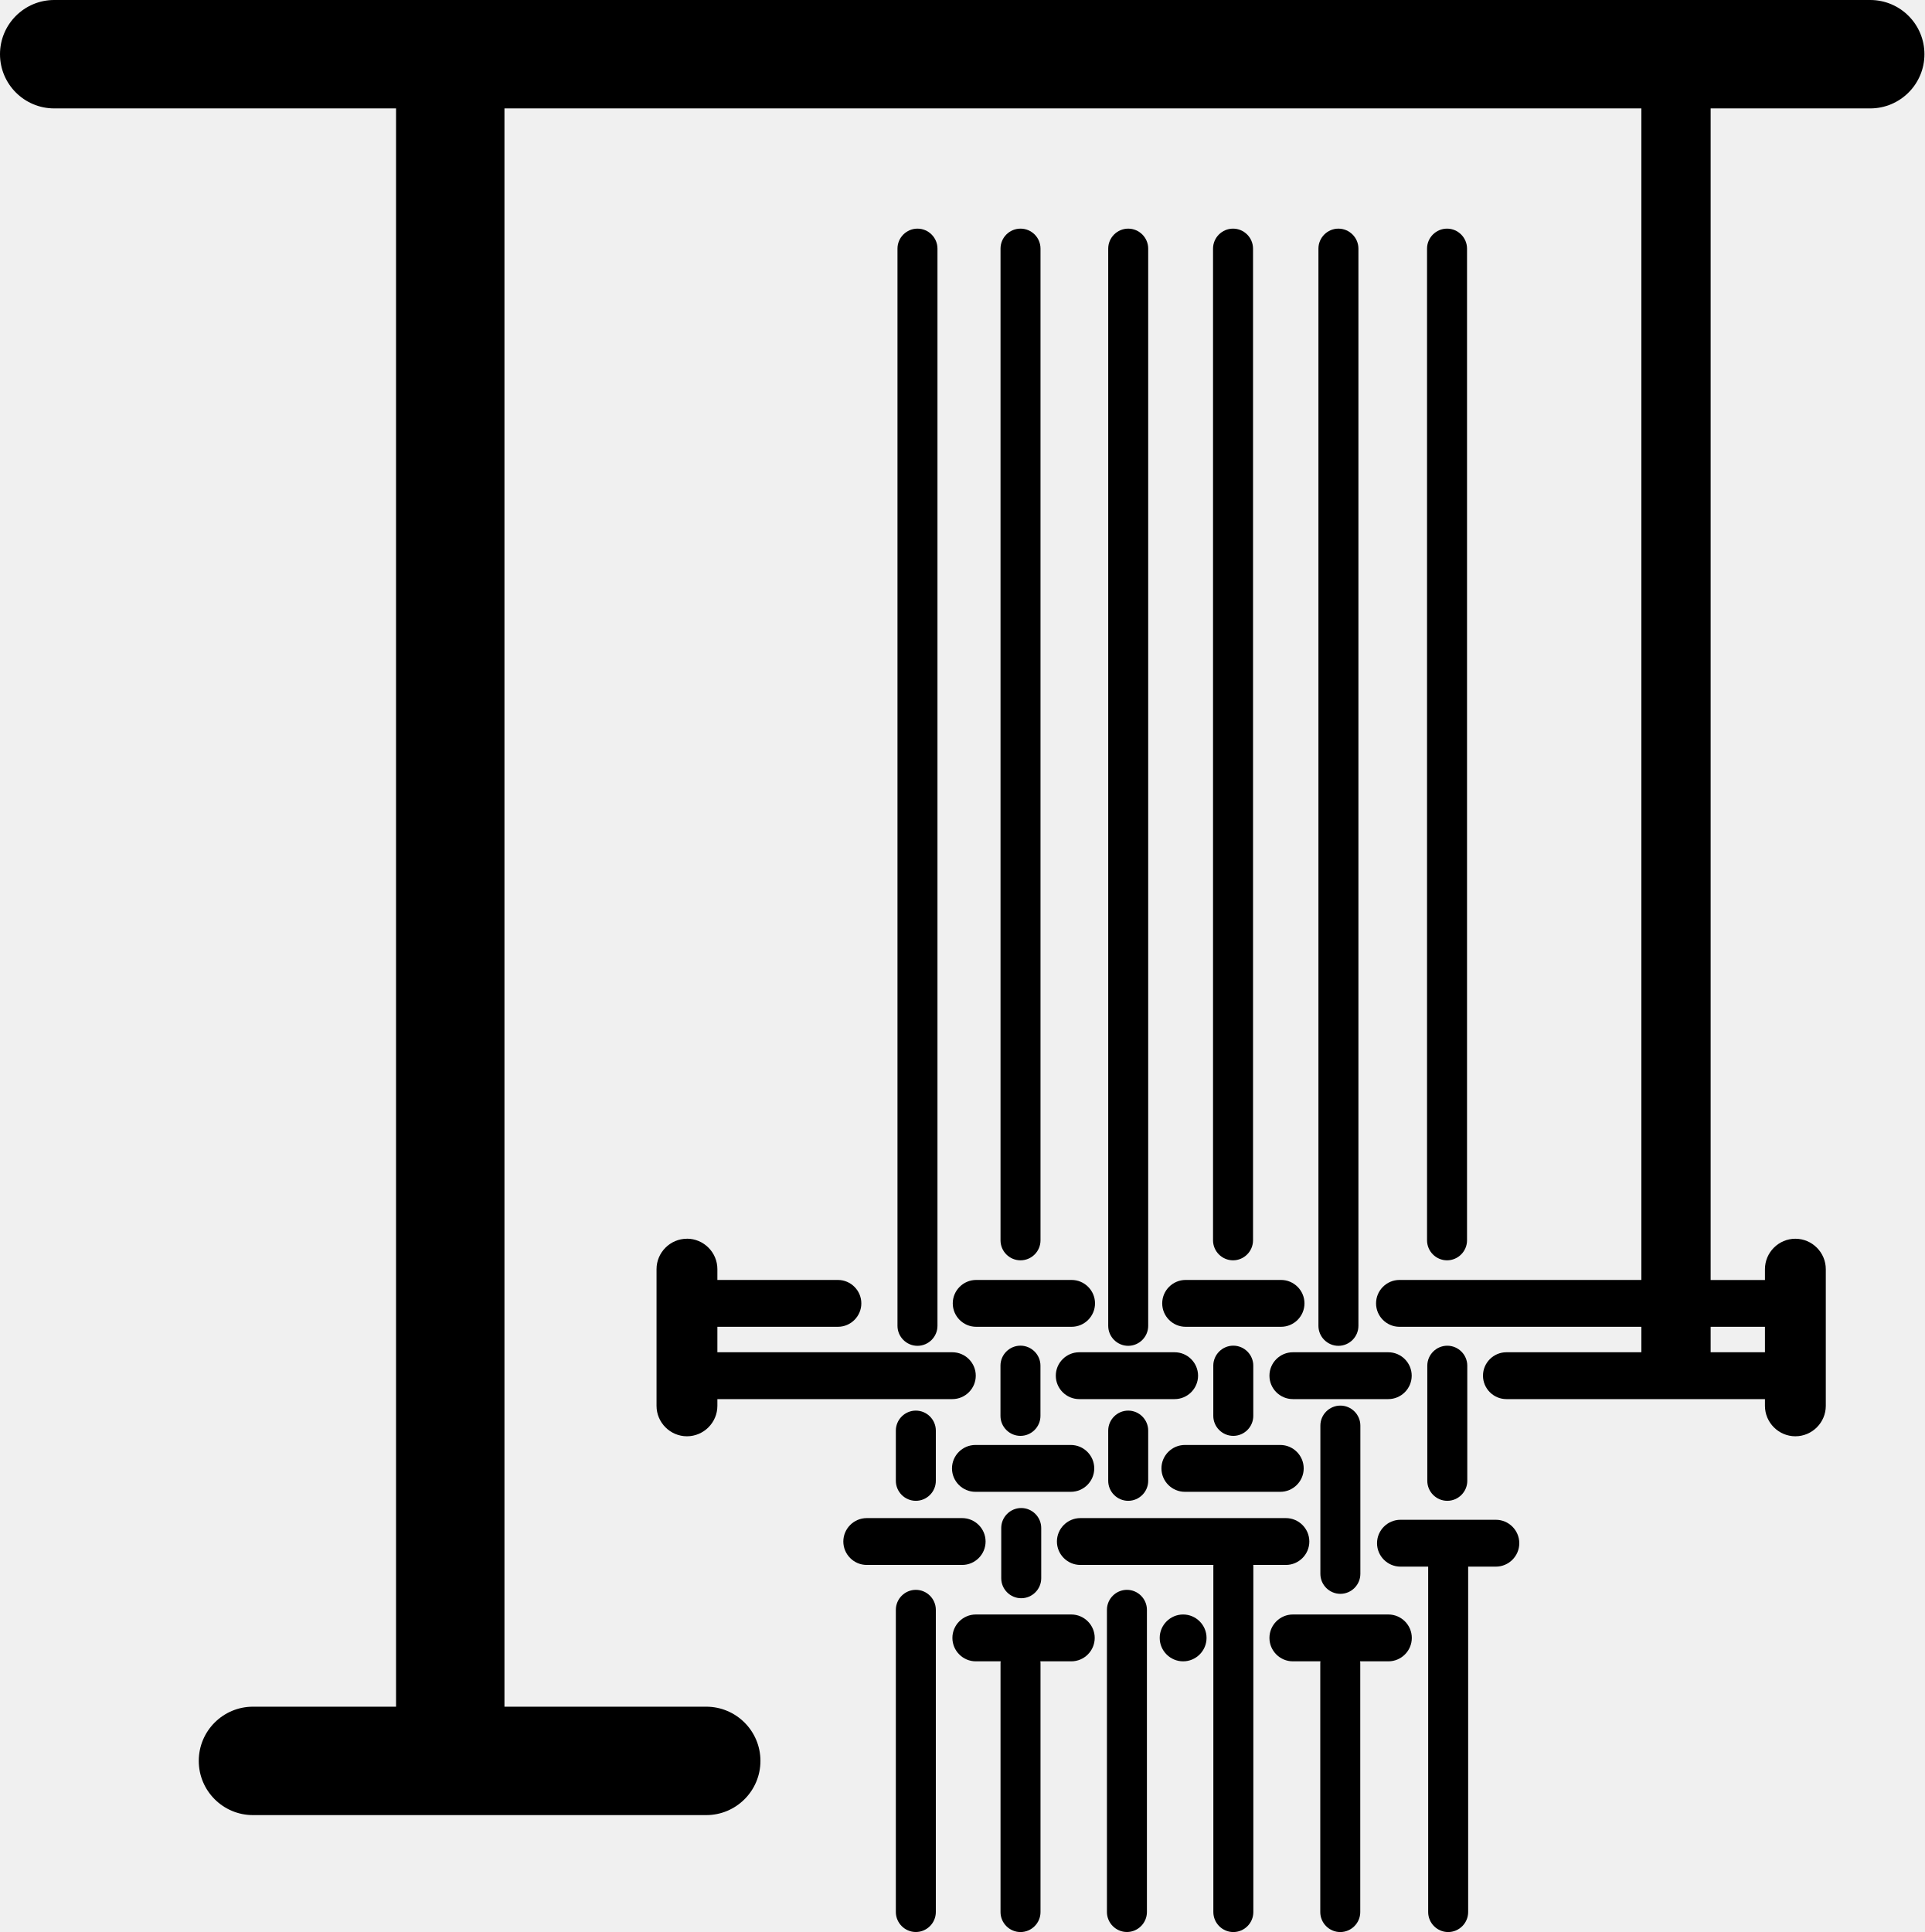
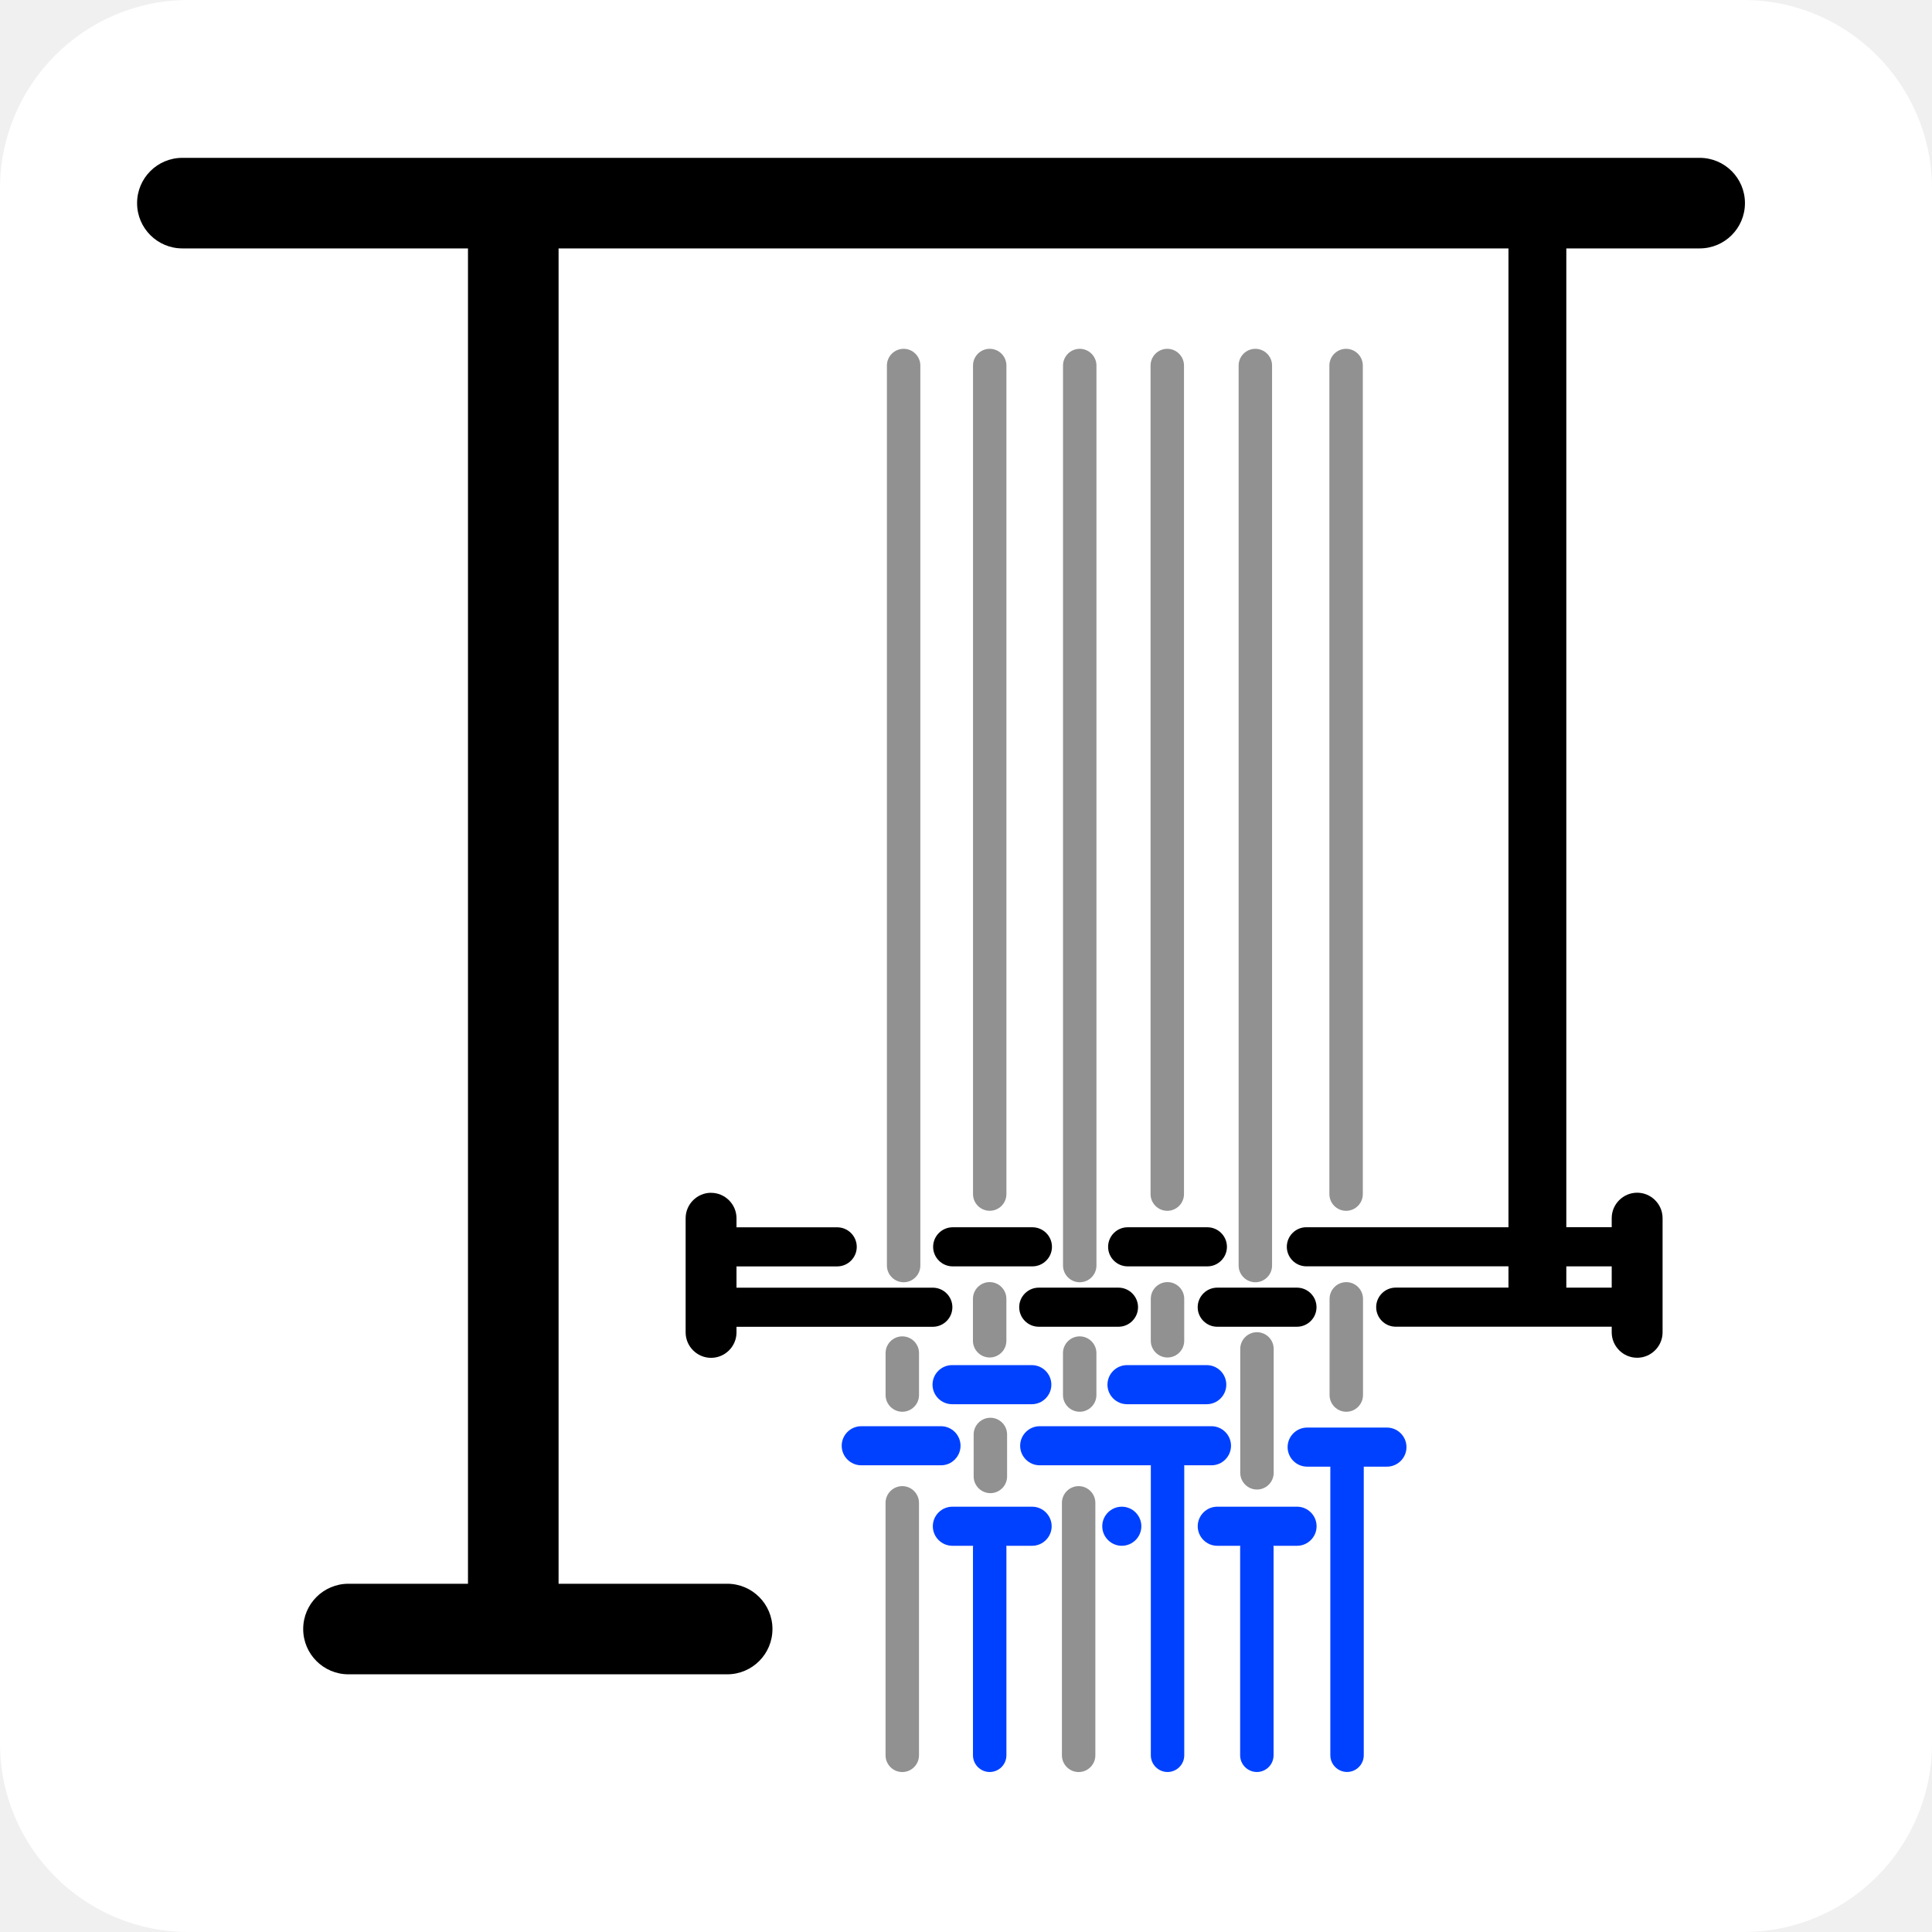
- <svg xmlns="http://www.w3.org/2000/svg" id="_图层_2" data-name="图层 2" viewBox="0 0 376.34 377.81">
+ <svg xmlns="http://www.w3.org/2000/svg" id="_图层_2" data-name="图层 2" viewBox="0 0 512 512">
+   <defs>
+     <style>
+       .cls-1 {
+         fill: #fff;
+       }
+ 
+       .cls-2 {
+         fill: #0041ff;
+       }
+ 
+       .cls-3 {
+         fill: #919191;
+       }
+     </style>
+   </defs>
+   <g id="_图层_2-2" data-name="图层 2">
+     <rect class="cls-1" width="512" height="512" rx="50" ry="50" />
+   </g>
  <g id="_图层_1-2" data-name="图层 1">
    <g>
-       <path d="M365.74,0H10.6C4.75,0,0,4.75,0,10.6s4.75,10.6,10.6,10.6h66.85v312.55h-27.98c-5.85,0-10.6,4.75-10.6,10.6s4.75,10.6,10.6,10.6h88.64c5.85,0,10.6-4.75,10.6-10.6s-4.75-10.6-10.6-10.6h-39.46V21.2h222.33v229.1h-47.3c-2.52,0-4.58,2.06-4.58,4.58s2.06,4.58,4.58,4.58h47.3v4.98h-26.39c-2.52,0-4.58,2.06-4.58,4.58s2.06,4.58,4.58,4.58h50.56v1.32c0,3.27,2.68,5.95,5.95,5.95h0c3.27,0,5.95-2.68,5.95-5.95v-26.73c0-3.27-2.68-5.95-5.95-5.95h0c-3.27,0-5.95,2.68-5.95,5.95v2.12h-10.62V21.2h31.21c5.85,0,10.6-4.75,10.6-10.6s-4.75-10.6-10.6-10.6ZM345.15,259.46v4.98h-10.62v-4.98h10.62Z" />
-       <path d="M183.33,259.27V48.62c0-2.15-1.76-3.91-3.91-3.91s-3.91,1.76-3.91,3.91v210.65c0,2.15,1.76,3.91,3.91,3.91s3.91-1.76,3.91-3.91Z" />
-       <rect x="195.66" y="44.71" width="7.82" height="201.75" rx="3.91" ry="3.91" />
-       <path d="M224.54,259.27V48.62c0-2.15-1.76-3.91-3.91-3.91s-3.91,1.76-3.91,3.91v210.65c0,2.15,1.76,3.91,3.91,3.91s3.91-1.76,3.91-3.91Z" />
-       <path d="M245.04,242.55V48.62c0-2.15-1.76-3.91-3.91-3.91s-3.91,1.76-3.91,3.91v193.93c0,2.15,1.76,3.91,3.91,3.91s3.91-1.76,3.91-3.91Z" />
-       <path d="M265.65,259.27V48.62c0-2.15-1.76-3.91-3.91-3.91s-3.91,1.76-3.91,3.91v210.65c0,2.15,1.76,3.91,3.91,3.91s3.91-1.76,3.91-3.91Z" />
-       <path d="M286.89,242.55V48.62c0-2.15-1.76-3.91-3.91-3.91s-3.91,1.76-3.91,3.91v193.93c0,2.15,1.76,3.91,3.91,3.91s3.91-1.76,3.91-3.91Z" />
-       <path d="M134.34,242.24c-3.27,0-5.95,2.68-5.95,5.95v26.73c0,3.27,2.68,5.95,5.95,5.95s5.95-2.68,5.95-5.95v-1.32h45.95c2.52,0,4.58-2.06,4.58-4.58s-2.06-4.58-4.58-4.58h-45.95v-4.98h23.57c2.52,0,4.58-2.06,4.58-4.58s-2.06-4.58-4.58-4.58h-23.57v-2.12c0-3.27-2.68-5.95-5.95-5.95Z" />
-       <path d="M186.32,254.88c0,2.52,2.06,4.58,4.58,4.58h18.66c2.52,0,4.58-2.06,4.58-4.58s-2.06-4.58-4.58-4.58h-18.66c-2.52,0-4.58,2.06-4.58,4.58Z" />
-       <path d="M227.28,254.88c0,2.52,2.06,4.58,4.58,4.58h18.66c2.52,0,4.58-2.06,4.58-4.58s-2.06-4.58-4.58-4.58h-18.66c-2.52,0-4.58,2.06-4.58,4.58Z" />
-       <path d="M203.47,276.88v-9.82c0-2.15-1.76-3.91-3.91-3.91s-3.91,1.76-3.91,3.91v9.82c0,2.15,1.76,3.91,3.91,3.91s3.91-1.76,3.91-3.91Z" />
-       <path d="M245.09,276.88v-9.82c0-2.15-1.76-3.91-3.91-3.91s-3.91,1.76-3.91,3.91v9.82c0,2.15,1.76,3.91,3.91,3.91s3.91-1.76,3.91-3.91Z" />
-       <path d="M286.94,289.58v-22.51c0-2.15-1.76-3.91-3.91-3.91s-3.91,1.76-3.91,3.91v22.51c0,2.15,1.76,3.91,3.91,3.91s3.91-1.76,3.91-3.91Z" />
-       <path d="M175.19,279.76v9.82c0,2.15,1.76,3.91,3.91,3.91s3.91-1.76,3.91-3.91v-9.82c0-2.15-1.76-3.91-3.91-3.91s-3.91,1.76-3.91,3.91Z" />
-       <path d="M216.72,279.76v9.82c0,2.15,1.76,3.91,3.91,3.91s3.91-1.76,3.91-3.91v-9.82c0-2.15-1.76-3.91-3.91-3.91s-3.91,1.76-3.91,3.91Z" />
-       <path d="M258.21,278.78v28.99c0,2.15,1.76,3.91,3.91,3.91s3.91-1.76,3.91-3.91v-28.99c0-2.15-1.76-3.91-3.91-3.91s-3.91,1.76-3.91,3.91Z" />
-       <path d="M206.47,269.02c0,2.52,2.06,4.58,4.58,4.58h18.66c2.52,0,4.58-2.06,4.58-4.58s-2.06-4.58-4.58-4.58h-18.66c-2.52,0-4.58,2.06-4.58,4.58Z" />
-       <path d="M248.25,269.02c0,2.52,2.06,4.58,4.58,4.58h18.66c2.52,0,4.58-2.06,4.58-4.58s-2.06-4.58-4.58-4.58h-18.66c-2.52,0-4.58,2.06-4.58,4.58Z" />
-       <path d="M213.99,287.15c0-2.52-2.06-4.58-4.58-4.58h-18.66c-2.52,0-4.58,2.06-4.58,4.58s2.06,4.58,4.58,4.58h18.66c2.52,0,4.58-2.06,4.58-4.58Z" />
-       <path d="M227.13,287.15c0,2.52,2.06,4.58,4.58,4.58h18.66c2.52,0,4.58-2.06,4.58-4.58s-2.06-4.58-4.58-4.58h-18.66c-2.52,0-4.58,2.06-4.58,4.58Z" />
-       <path d="M192.74,301.45c0-2.52-2.06-4.58-4.58-4.58h-18.66c-2.52,0-4.58,2.06-4.58,4.58s2.06,4.58,4.58,4.58h18.66c2.52,0,4.58-2.06,4.58-4.58Z" />
-       <path d="M251.47,306.03c2.52,0,4.58-2.06,4.58-4.58s-2.06-4.58-4.58-4.58h-40.2c-2.52,0-4.58,2.06-4.58,4.58s2.06,4.58,4.58,4.58h26.03c0,.06-.02.12-.02.19v67.69c0,2.15,1.76,3.91,3.91,3.91s3.91-1.76,3.91-3.91v-67.69c0-.06-.02-.12-.02-.19h6.39Z" />
-       <path d="M292.53,297.2h-18.66c-2.52,0-4.58,2.06-4.58,4.58s2.06,4.58,4.58,4.58h5.42v67.55c0,2.15,1.76,3.91,3.91,3.91s3.91-1.76,3.91-3.91v-67.55h5.42c2.52,0,4.58-2.06,4.58-4.58s-2.06-4.58-4.58-4.58Z" />
-       <path d="M195.8,298.81v9.82c0,2.15,1.76,3.91,3.91,3.91s3.91-1.76,3.91-3.91v-9.82c0-2.15-1.76-3.91-3.91-3.91s-3.91,1.76-3.91,3.91Z" />
-       <path d="M209.49,315.72h-18.66c-2.52,0-4.58,2.06-4.58,4.58s2.06,4.58,4.58,4.58h4.86c-.01.11-.03.22-.03.34v48.69c0,2.15,1.76,3.91,3.91,3.91s3.91-1.76,3.91-3.91v-48.69c0-.12-.02-.23-.03-.34h6.05c2.52,0,4.58-2.06,4.58-4.58s-2.06-4.58-4.58-4.58Z" />
-       <path d="M231.37,315.72c-2.52,0-4.58,2.06-4.58,4.58s2.06,4.58,4.58,4.58,4.58-2.06,4.58-4.58-2.06-4.58-4.58-4.58Z" />
-       <path d="M271.49,315.72h-18.66c-2.52,0-4.58,2.06-4.58,4.58s2.06,4.58,4.58,4.58h5.39c-.01.11-.03.22-.03.34v48.69c0,2.15,1.76,3.91,3.91,3.91s3.91-1.76,3.91-3.91v-48.69c0-.12-.02-.23-.03-.34h5.53c2.52,0,4.58-2.06,4.58-4.58s-2.06-4.58-4.58-4.58Z" />
-       <path d="M179.1,310.9c-2.15,0-3.91,1.76-3.91,3.91v59.09c0,2.15,1.76,3.91,3.91,3.91s3.91-1.76,3.91-3.91v-59.09c0-2.15-1.76-3.91-3.91-3.91Z" />
-       <path d="M220.38,310.9c-2.15,0-3.91,1.76-3.91,3.91v59.09c0,2.15,1.76,3.91,3.91,3.91s3.91-1.76,3.91-3.91v-59.09c0-2.15-1.76-3.91-3.91-3.91Z" />
+       <path d="M450.44,41.83H48.33c-6.63,0-12,5.37-12,12s5.37,12,12,12h75.69v353.88h-31.67c-6.63,0-12,5.37-12,12s5.37,12,12,12h100.36c6.63,0,12-5.37,12-12s-5.37-12-12-12h-44.68V65.83h251.73v259.4h-53.56c-2.85,0-5.18,2.33-5.18,5.18s2.33,5.18,5.18,5.18h53.56v5.64h-29.88c-2.85,0-5.18,2.33-5.18,5.18s2.33,5.18,5.18,5.18h57.24v1.49c0,3.7,3.03,6.74,6.74,6.74h0c3.7,0,6.74-3.03,6.74-6.74v-30.26c0-3.7-3.03-6.74-6.74-6.74h0c-3.7,0-6.74,3.03-6.74,6.74v2.4h-12.03V65.83h35.34c6.63,0,12-5.37,12-12s-5.37-12-12-12ZM427.12,335.6v5.64h-12.03v-5.64h12.03Z" />
+       <path class="cls-3" d="M243.9,335.38V96.87c0-2.43-1.99-4.43-4.43-4.43s-4.43,1.99-4.43,4.43v238.51c0,2.43,1.99,4.43,4.43,4.43s4.43-1.99,4.43-4.43Z" />
+       <rect class="cls-3" x="257.86" y="92.44" width="8.85" height="228.43" rx="4.43" ry="4.43" />
+       <path class="cls-3" d="M290.57,335.38V96.87c0-2.43-1.99-4.43-4.43-4.43s-4.43,1.99-4.43,4.43v238.51c0,2.43,1.99,4.43,4.43,4.43s4.43-1.99,4.43-4.43Z" />
+       <path class="cls-3" d="M313.77,316.45V96.87c0-2.43-1.99-4.43-4.43-4.43s-4.43,1.99-4.43,4.43v219.58c0,2.43,1.99,4.43,4.43,4.43s4.43-1.99,4.43-4.43Z" />
+       <path class="cls-3" d="M337.11,335.38V96.87c0-2.43-1.99-4.43-4.43-4.43s-4.43,1.99-4.43,4.43v238.51c0,2.43,1.99,4.43,4.43,4.43s4.43-1.99,4.43-4.43Z" />
+       <path class="cls-3" d="M361.16,316.45V96.87c0-2.43-1.99-4.43-4.43-4.43s-4.43,1.99-4.43,4.43v219.58c0,2.43,1.99,4.43,4.43,4.43s4.43-1.99,4.43-4.43Z" />
+       <path d="M188.44,316.1c-3.7,0-6.74,3.03-6.74,6.74v30.26c0,3.7,3.03,6.74,6.74,6.74s6.74-3.03,6.74-6.74v-1.49h52.03c2.85,0,5.18-2.33,5.18-5.18s-2.33-5.18-5.18-5.18h-52.03v-5.64h26.69c2.85,0,5.18-2.33,5.18-5.18s-2.33-5.18-5.18-5.18h-26.69v-2.4c0-3.7-3.03-6.74-6.74-6.74Z" />
+       <path d="M247.29,330.42c0,2.85,2.33,5.18,5.18,5.18h21.13c2.85,0,5.18-2.33,5.18-5.18s-2.33-5.18-5.18-5.18h-21.13c-2.85,0-5.18,2.33-5.18,5.18Z" />
+       <path d="M293.66,330.42c0,2.85,2.33,5.18,5.18,5.18h21.13c2.85,0,5.18-2.33,5.18-5.18s-2.33-5.18-5.18-5.18h-21.13c-2.85,0-5.18,2.33-5.18,5.18Z" />
+       <path class="cls-3" d="M266.7,355.32v-11.12c0-2.43-1.99-4.43-4.43-4.43s-4.43,1.99-4.43,4.43v11.12c0,2.43,1.99,4.43,4.43,4.43s4.43-1.99,4.43-4.43Z" />
+       <path class="cls-3" d="M313.83,355.32v-11.12c0-2.43-1.99-4.43-4.43-4.43s-4.43,1.99-4.43,4.43v11.12c0,2.43,1.99,4.43,4.43,4.43s4.43-1.99,4.43-4.43Z" />
+       <path class="cls-3" d="M361.21,369.7v-25.49c0-2.43-1.99-4.43-4.43-4.43s-4.43,1.99-4.43,4.43v25.49c0,2.43,1.99,4.43,4.43,4.43s4.43-1.99,4.43-4.43Z" />
+       <path class="cls-3" d="M234.69,358.58v11.12c0,2.43,1.99,4.43,4.43,4.43s4.43-1.99,4.43-4.43v-11.12c0-2.43-1.99-4.43-4.43-4.43s-4.43,1.99-4.43,4.43Z" />
+       <path class="cls-3" d="M281.7,358.58v11.12c0,2.43,1.99,4.43,4.43,4.43s4.43-1.99,4.43-4.43v-11.12c0-2.43-1.99-4.43-4.43-4.43s-4.43,1.99-4.43,4.43Z" />
+       <path class="cls-3" d="M328.68,357.48v32.83c0,2.43,1.99,4.43,4.43,4.43s4.43-1.99,4.43-4.43v-32.83c0-2.43-1.99-4.43-4.43-4.43s-4.43,1.99-4.43,4.43Z" />
+       <path d="M270.1,346.42c0,2.85,2.33,5.18,5.18,5.18h21.13c2.85,0,5.18-2.33,5.18-5.18s-2.33-5.18-5.18-5.18h-21.13c-2.85,0-5.18,2.33-5.18,5.18Z" />
+       <path d="M317.4,346.42c0,2.85,2.33,5.18,5.18,5.18h21.13c2.85,0,5.18-2.33,5.18-5.18s-2.33-5.18-5.18-5.18h-21.13c-2.85,0-5.18,2.33-5.18,5.18Z" />
+       <path class="cls-2" d="M278.62,366.95c0-2.85-2.33-5.18-5.18-5.18h-21.13c-2.85,0-5.18,2.33-5.18,5.18s2.33,5.18,5.18,5.18h21.13c2.85,0,5.18-2.33,5.18-5.18Z" />
+       <path class="cls-2" d="M293.49,366.95c0,2.85,2.33,5.18,5.18,5.18h21.13c2.85,0,5.18-2.33,5.18-5.18s-2.33-5.18-5.18-5.18h-21.13c-2.85,0-5.18,2.33-5.18,5.18Z" />
+       <path class="cls-2" d="M254.55,383.14c0-2.85-2.33-5.18-5.18-5.18h-21.13c-2.85,0-5.18,2.33-5.18,5.18s2.33,5.18,5.18,5.18h21.13c2.85,0,5.18-2.33,5.18-5.18Z" />
+       <path class="cls-2" d="M321.05,388.32c2.85,0,5.18-2.33,5.18-5.18s-2.33-5.18-5.18-5.18h-45.52c-2.85,0-5.18,2.33-5.18,5.18s2.33,5.18,5.18,5.18h29.47c0,.07-.02.14-.02.21v76.64c0,2.43,1.99,4.43,4.43,4.43s4.43-1.99,4.43-4.43v-76.64c0-.07-.02-.14-.02-.21h7.23Z" />
+       <path class="cls-2" d="M367.54,378.32h-21.13c-2.85,0-5.18,2.33-5.18,5.18s2.33,5.18,5.18,5.18h6.14v76.48c0,2.43,1.99,4.43,4.43,4.43s4.43-1.99,4.43-4.43v-76.48h6.14c2.85,0,5.18-2.33,5.18-5.18s-2.33-5.18-5.18-5.18Z" />
+       <path class="cls-3" d="M258.03,380.15v11.12c0,2.43,1.99,4.43,4.43,4.43s4.43-1.99,4.43-4.43v-11.12c0-2.43-1.99-4.43-4.43-4.43s-4.43,1.99-4.43,4.43Z" />
+       <path class="cls-2" d="M273.52,399.29h-21.13c-2.85,0-5.18,2.33-5.18,5.18s2.33,5.18,5.18,5.18h5.5c-.01.13-.04.25-.04.39v55.13c0,2.43,1.99,4.43,4.43,4.43s4.43-1.99,4.43-4.43v-55.13c0-.13-.03-.26-.04-.39h6.85c2.85,0,5.18-2.33,5.18-5.18s-2.33-5.18-5.18-5.18Z" />
+       <path class="cls-2" d="M297.29,399.29c-2.85,0-5.18,2.33-5.18,5.18s2.33,5.18,5.18,5.18,5.18-2.33,5.18-5.18-2.33-5.18-5.18-5.18Z" />
+       <path class="cls-2" d="M343.72,399.29h-21.13c-2.85,0-5.18,2.33-5.18,5.18s2.33,5.18,5.18,5.18h6.1c-.01.13-.04.25-.04.39v55.13c0,2.43,1.99,4.43,4.43,4.43s4.43-1.99,4.43-4.43v-55.13c0-.13-.03-.26-.04-.39h6.26c2.85,0,5.18-2.33,5.18-5.18s-2.33-5.18-5.18-5.18Z" />
+       <path class="cls-3" d="M239.11,393.84c-2.43,0-4.43,1.99-4.43,4.43v66.91c0,2.43,1.99,4.43,4.43,4.43s4.43-1.99,4.43-4.43v-66.91c0-2.43-1.99-4.43-4.43-4.43Z" />
+       <path class="cls-3" d="M285.85,393.84c-2.43,0-4.43,1.99-4.43,4.43v66.91c0,2.43,1.99,4.43,4.43,4.43s4.43-1.99,4.43-4.43v-66.91c0-2.43-1.99-4.43-4.43-4.43Z" />
    </g>
  </g>
</svg>
